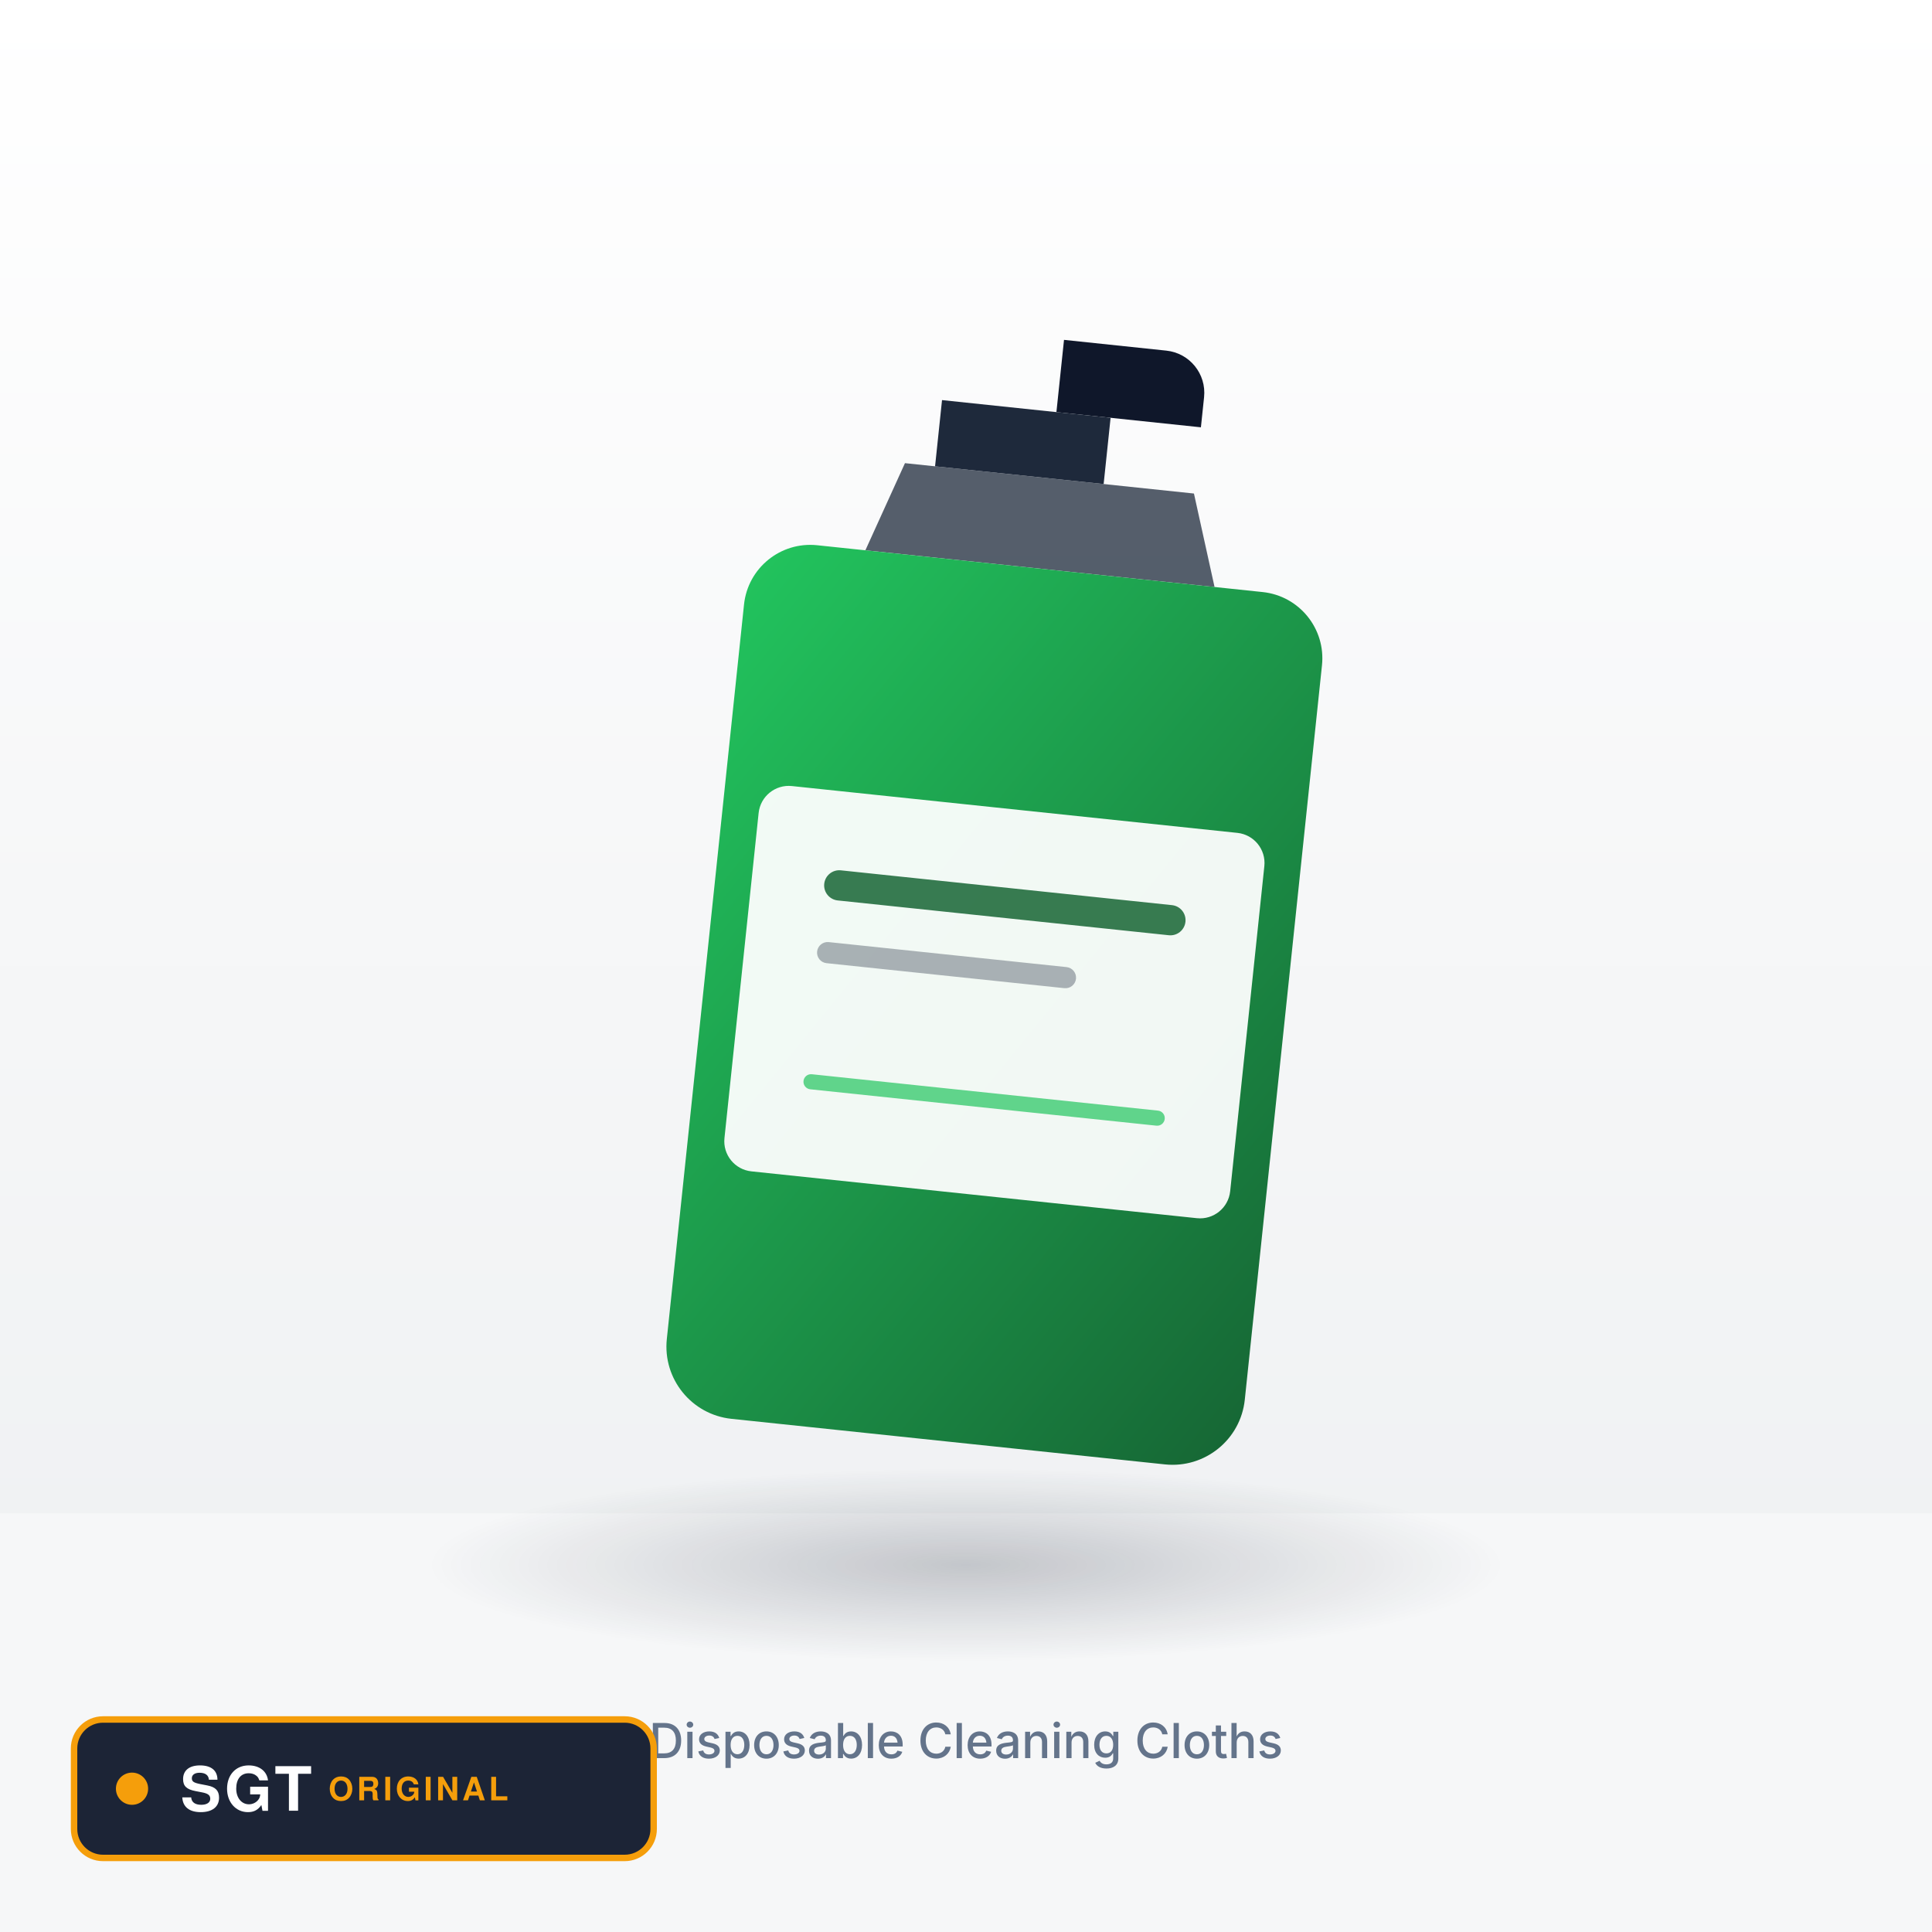
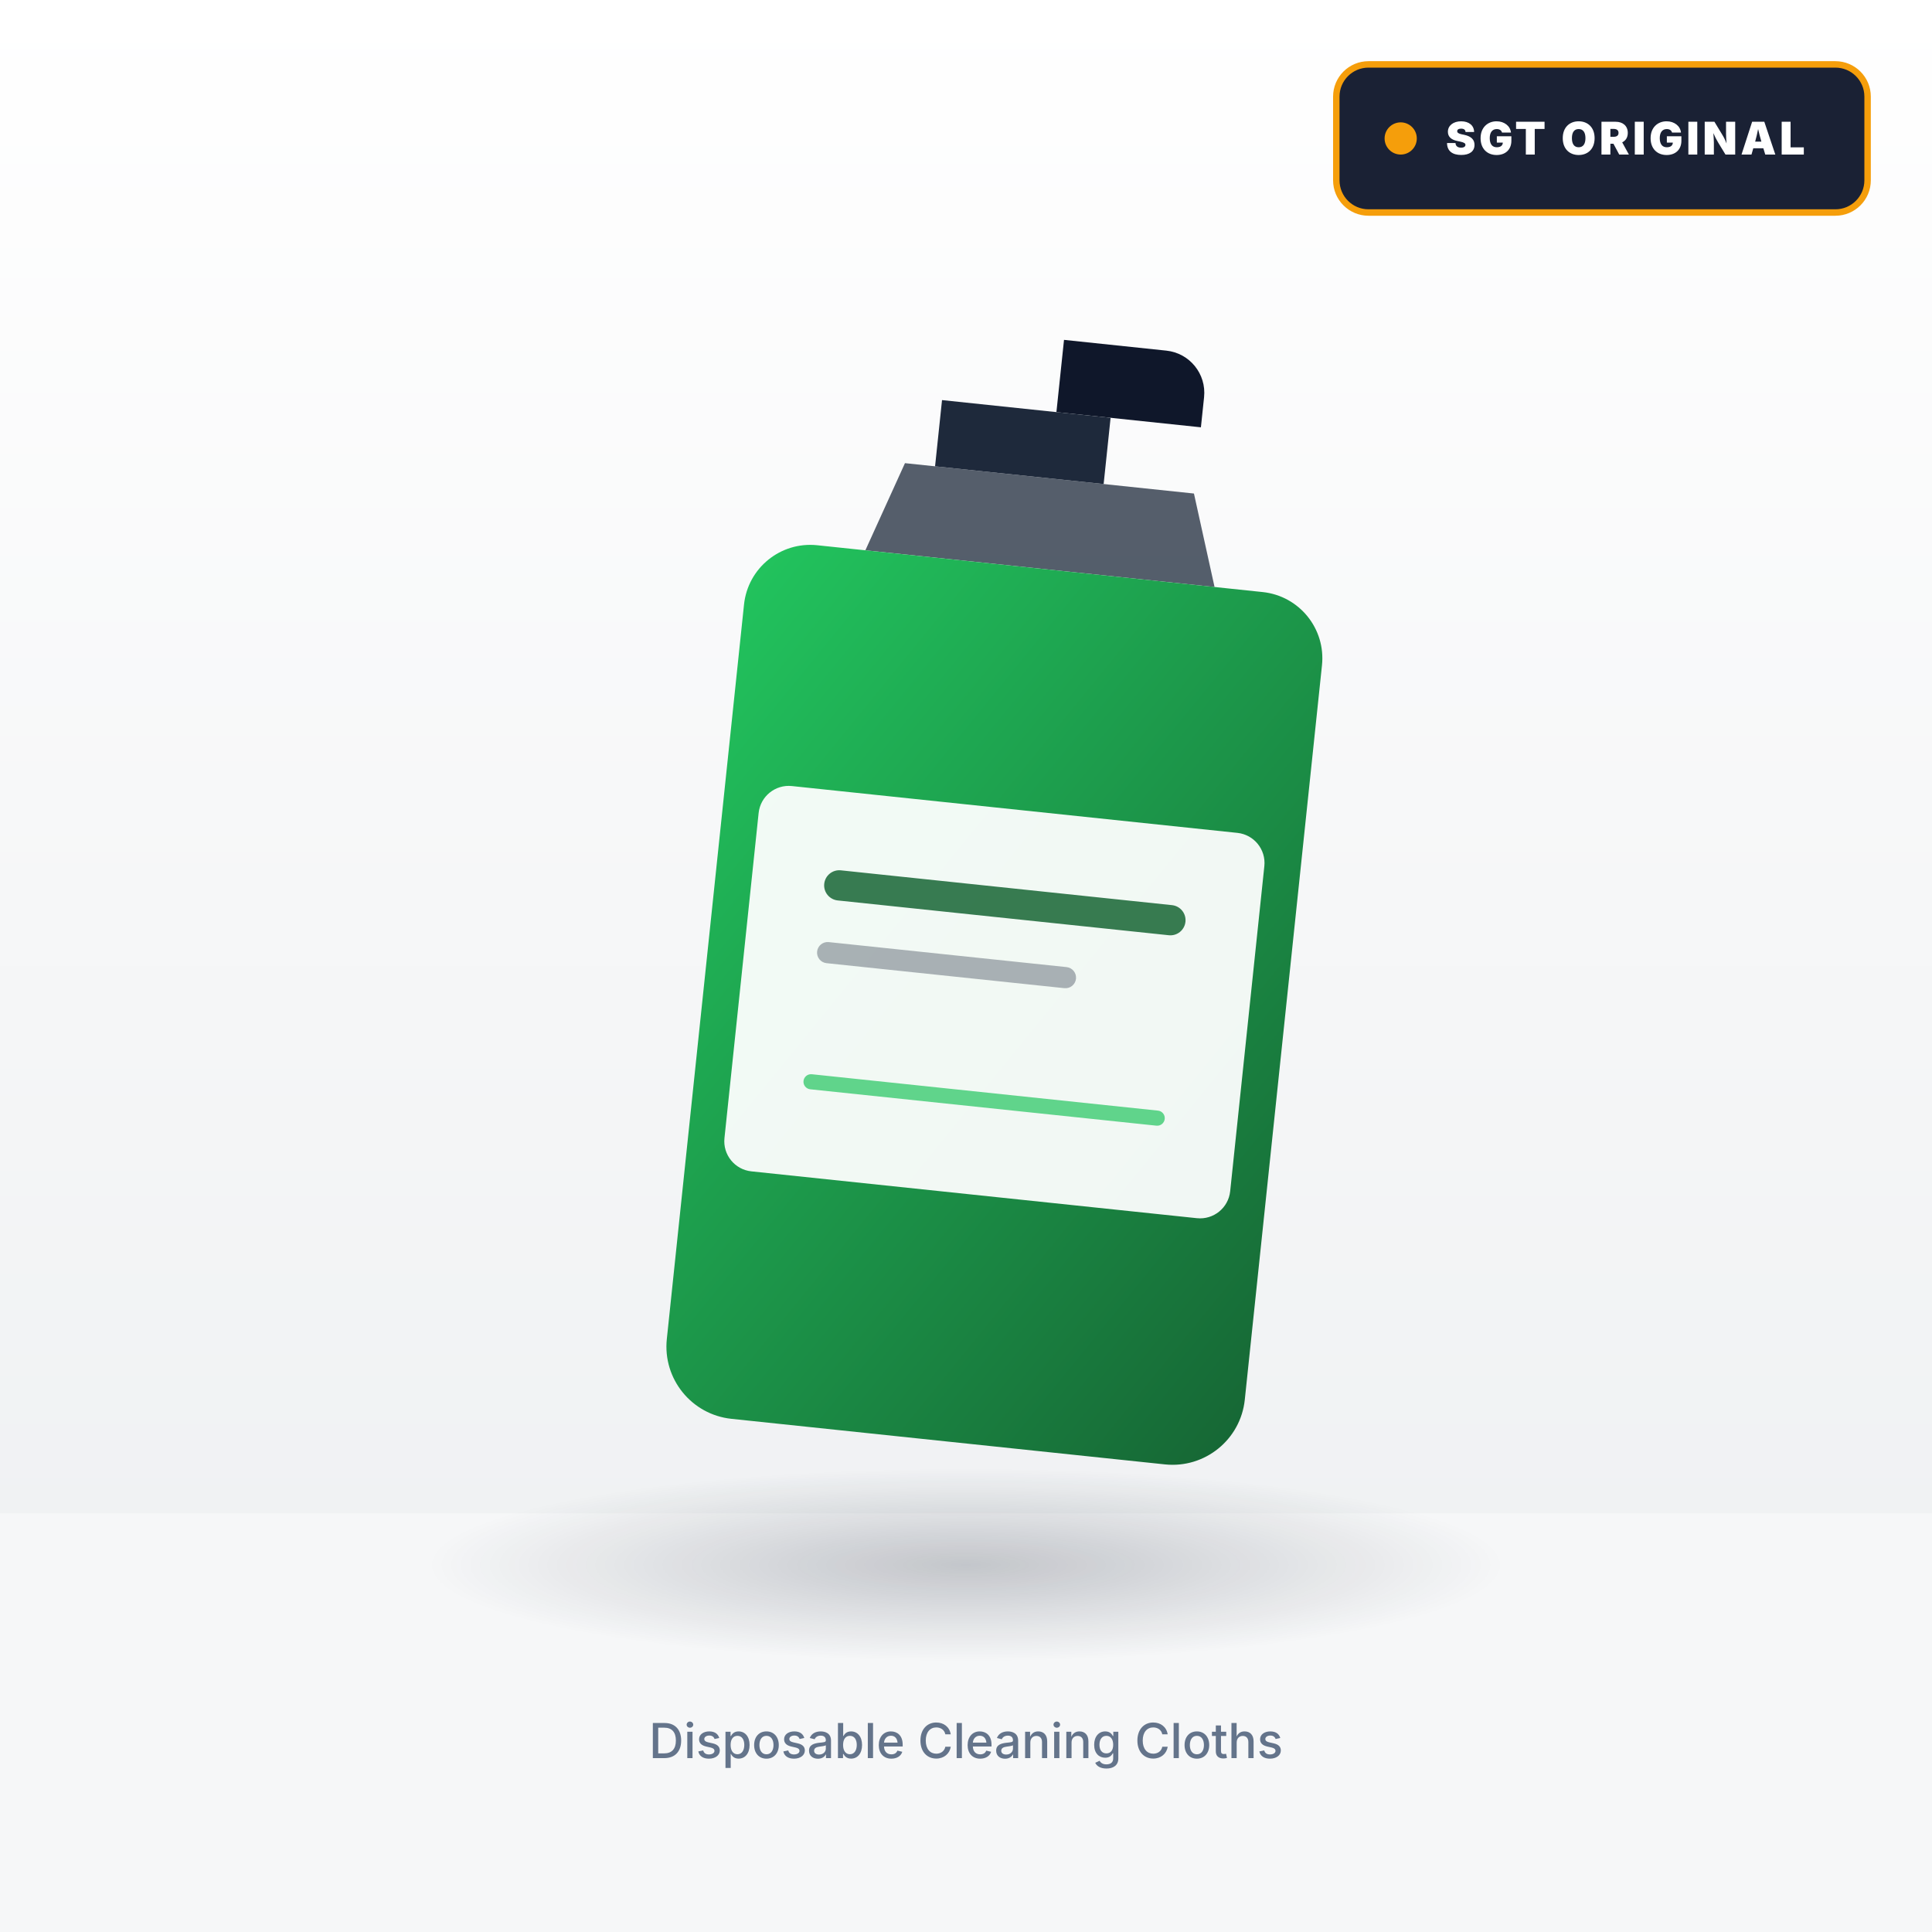
<svg xmlns="http://www.w3.org/2000/svg" viewBox="0 0 600 600" width="600" height="600" role="img" aria-label="Disposable Cleaning Cloths — Cleaning &amp; Hygiene">
  <defs>
    <linearGradient id="bg" x1="0" y1="0" x2="0" y2="1">
      <stop offset="0%" stop-color="#ffffff" />
      <stop offset="100%" stop-color="#eceef0" />
    </linearGradient>
    <linearGradient id="body" x1="0" y1="0" x2="1" y2="1">
      <stop offset="0%" stop-color="#22c55e" />
      <stop offset="100%" stop-color="#166534" />
    </linearGradient>
    <linearGradient id="stroke" x1="0" y1="0" x2="1" y2="1">
      <stop offset="0%" stop-color="#22c55e" />
      <stop offset="100%" stop-color="#166534" />
    </linearGradient>
    <radialGradient id="shadow" cx="50%" cy="50%">
      <stop offset="0%" stop-color="#0f172a" stop-opacity="0.22" />
      <stop offset="100%" stop-color="#0f172a" stop-opacity="0" />
    </radialGradient>
  </defs>
  <rect width="600" height="600" fill="url(#bg)" />
  <rect y="470" width="600" height="130" fill="#f6f7f8" />
  <ellipse cx="300" cy="486" rx="168" ry="30" fill="url(#shadow)" />
  <g transform="translate(310 300) rotate(6) scale(0.94) translate(-300 -300)">
    <path d="M300 92h34a14 14 0 0 1 14 14v10h-48z" fill="#0f172a" />
    <path d="M262 116h56v22h-56z" fill="#1e293b" />
    <path d="M252 138h96l10 30H242z" fill="#1e293b" opacity="0.75" />
    <path d="M226 168h148a22 22 0 0 1 22 22v244a24 24 0 0 1-24 24H228a24 24 0 0 1-24-24V190a22 22 0 0 1 22-22z" fill="url(#body)" />
    <rect x="216" y="248" width="168" height="128" rx="10" fill="#ffffff" opacity="0.94" />
    <rect x="240" y="274" width="120" height="10" rx="5" fill="#166534" opacity="0.85" />
    <rect x="240" y="298" width="86" height="7" rx="3.5" fill="#1e293b" opacity="0.35" />
    <rect x="240" y="342" width="120" height="5" rx="2.5" fill="#22c55e" opacity="0.7" />
  </g>
  <text x="300" y="546" font-family="ui-sans-serif,system-ui,-apple-system,sans-serif" font-size="15" font-weight="500" fill="#64748b" text-anchor="middle">Disposable Cleaning Cloths</text>
-   <g id="sgt-brand-tag">
-     <rect x="23" y="534" width="180" height="43" rx="9" fill="#0f172a" fill-opacity="0.94" stroke="#f59e0b" stroke-width="2" />
-     <circle cx="41" cy="555.5" r="5" fill="#f59e0b" />
-     <text x="56" y="562.34" fill="#ffffff" font-family="Helvetica Neue, Helvetica, Arial, sans-serif" font-weight="700" font-size="19" letter-spacing="1.14">SGT</text>
-     <text x="102" y="559.1" fill="#f59e0b" font-family="Helvetica Neue, Helvetica, Arial, sans-serif" font-weight="600" font-size="10" letter-spacing="1.00">ORIGINAL</text>
+   <g id="sgt-brand-tag" transform="translate(415, 20)">
+     <rect x="0" y="0" width="165" height="46" rx="10" fill="#0f172a" fill-opacity="0.95" stroke="#f59e0b" stroke-width="2" />
+     <circle cx="20" cy="23" r="5" fill="#f59e0b" />
+     <text x="34" y="28" font-family="system-ui, -apple-system, sans-serif" font-weight="900" font-size="14" fill="#ffffff" letter-spacing="1">SGT ORIGINAL</text>
  </g>
</svg>
